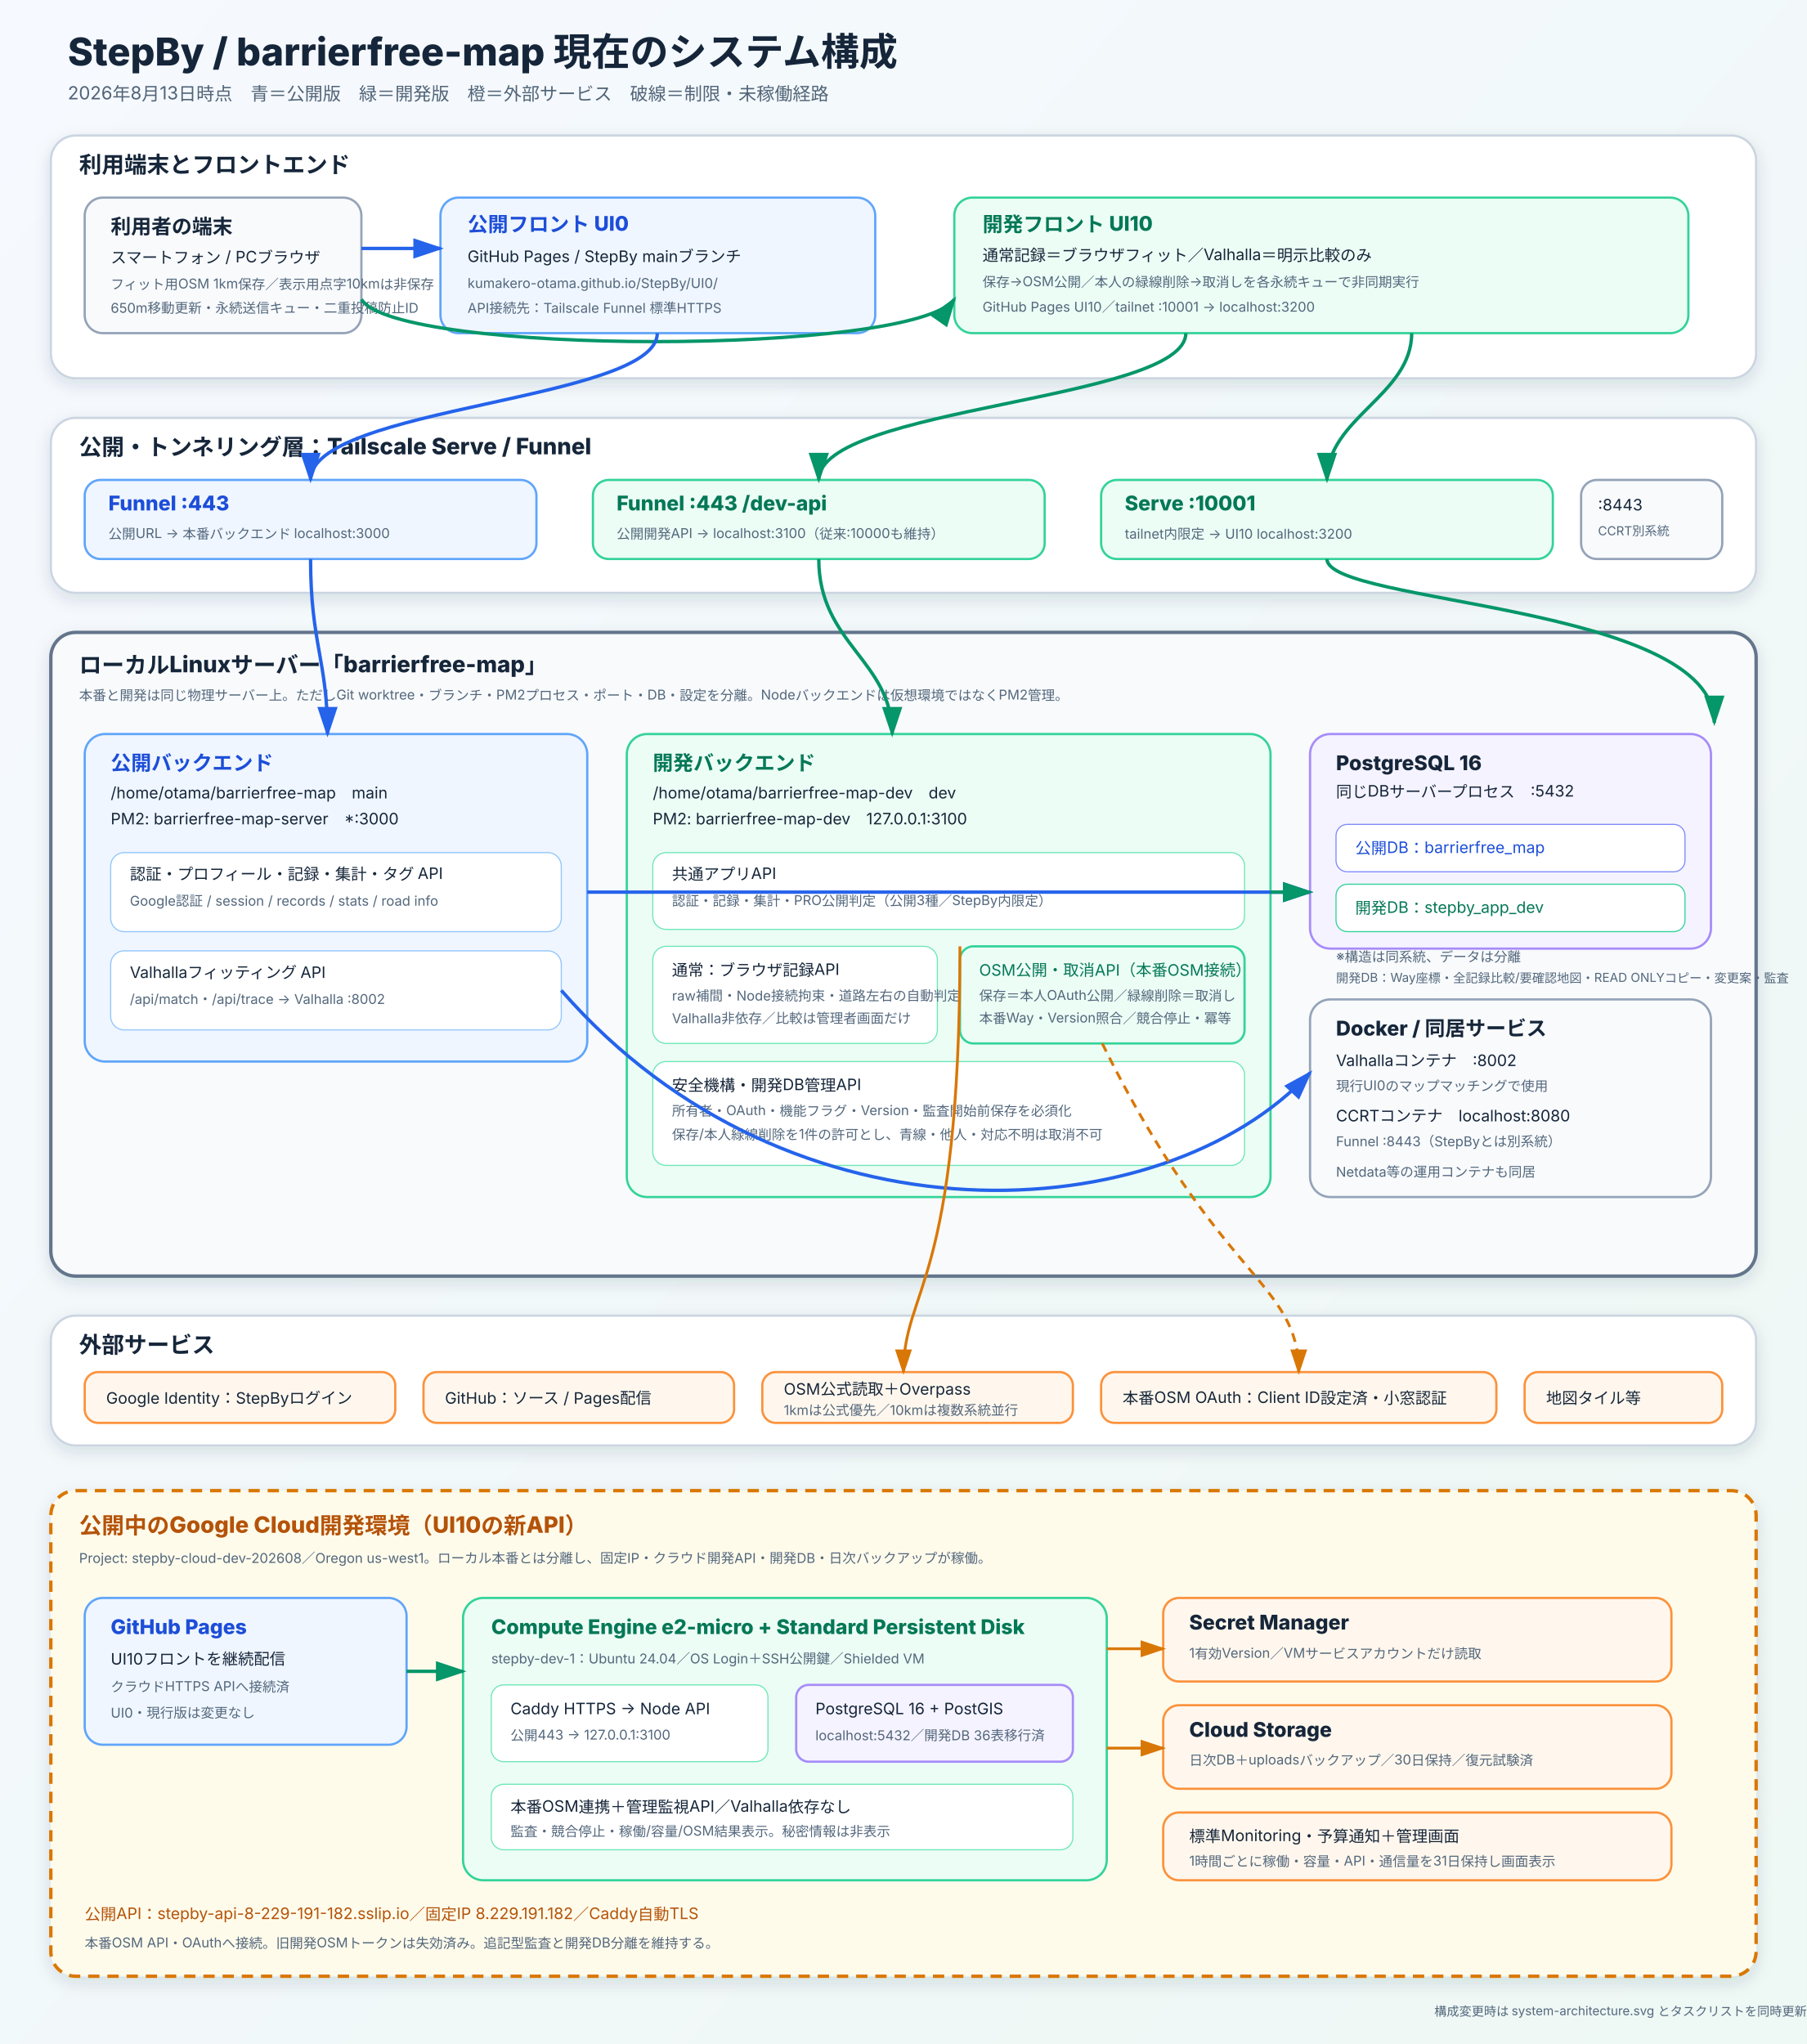
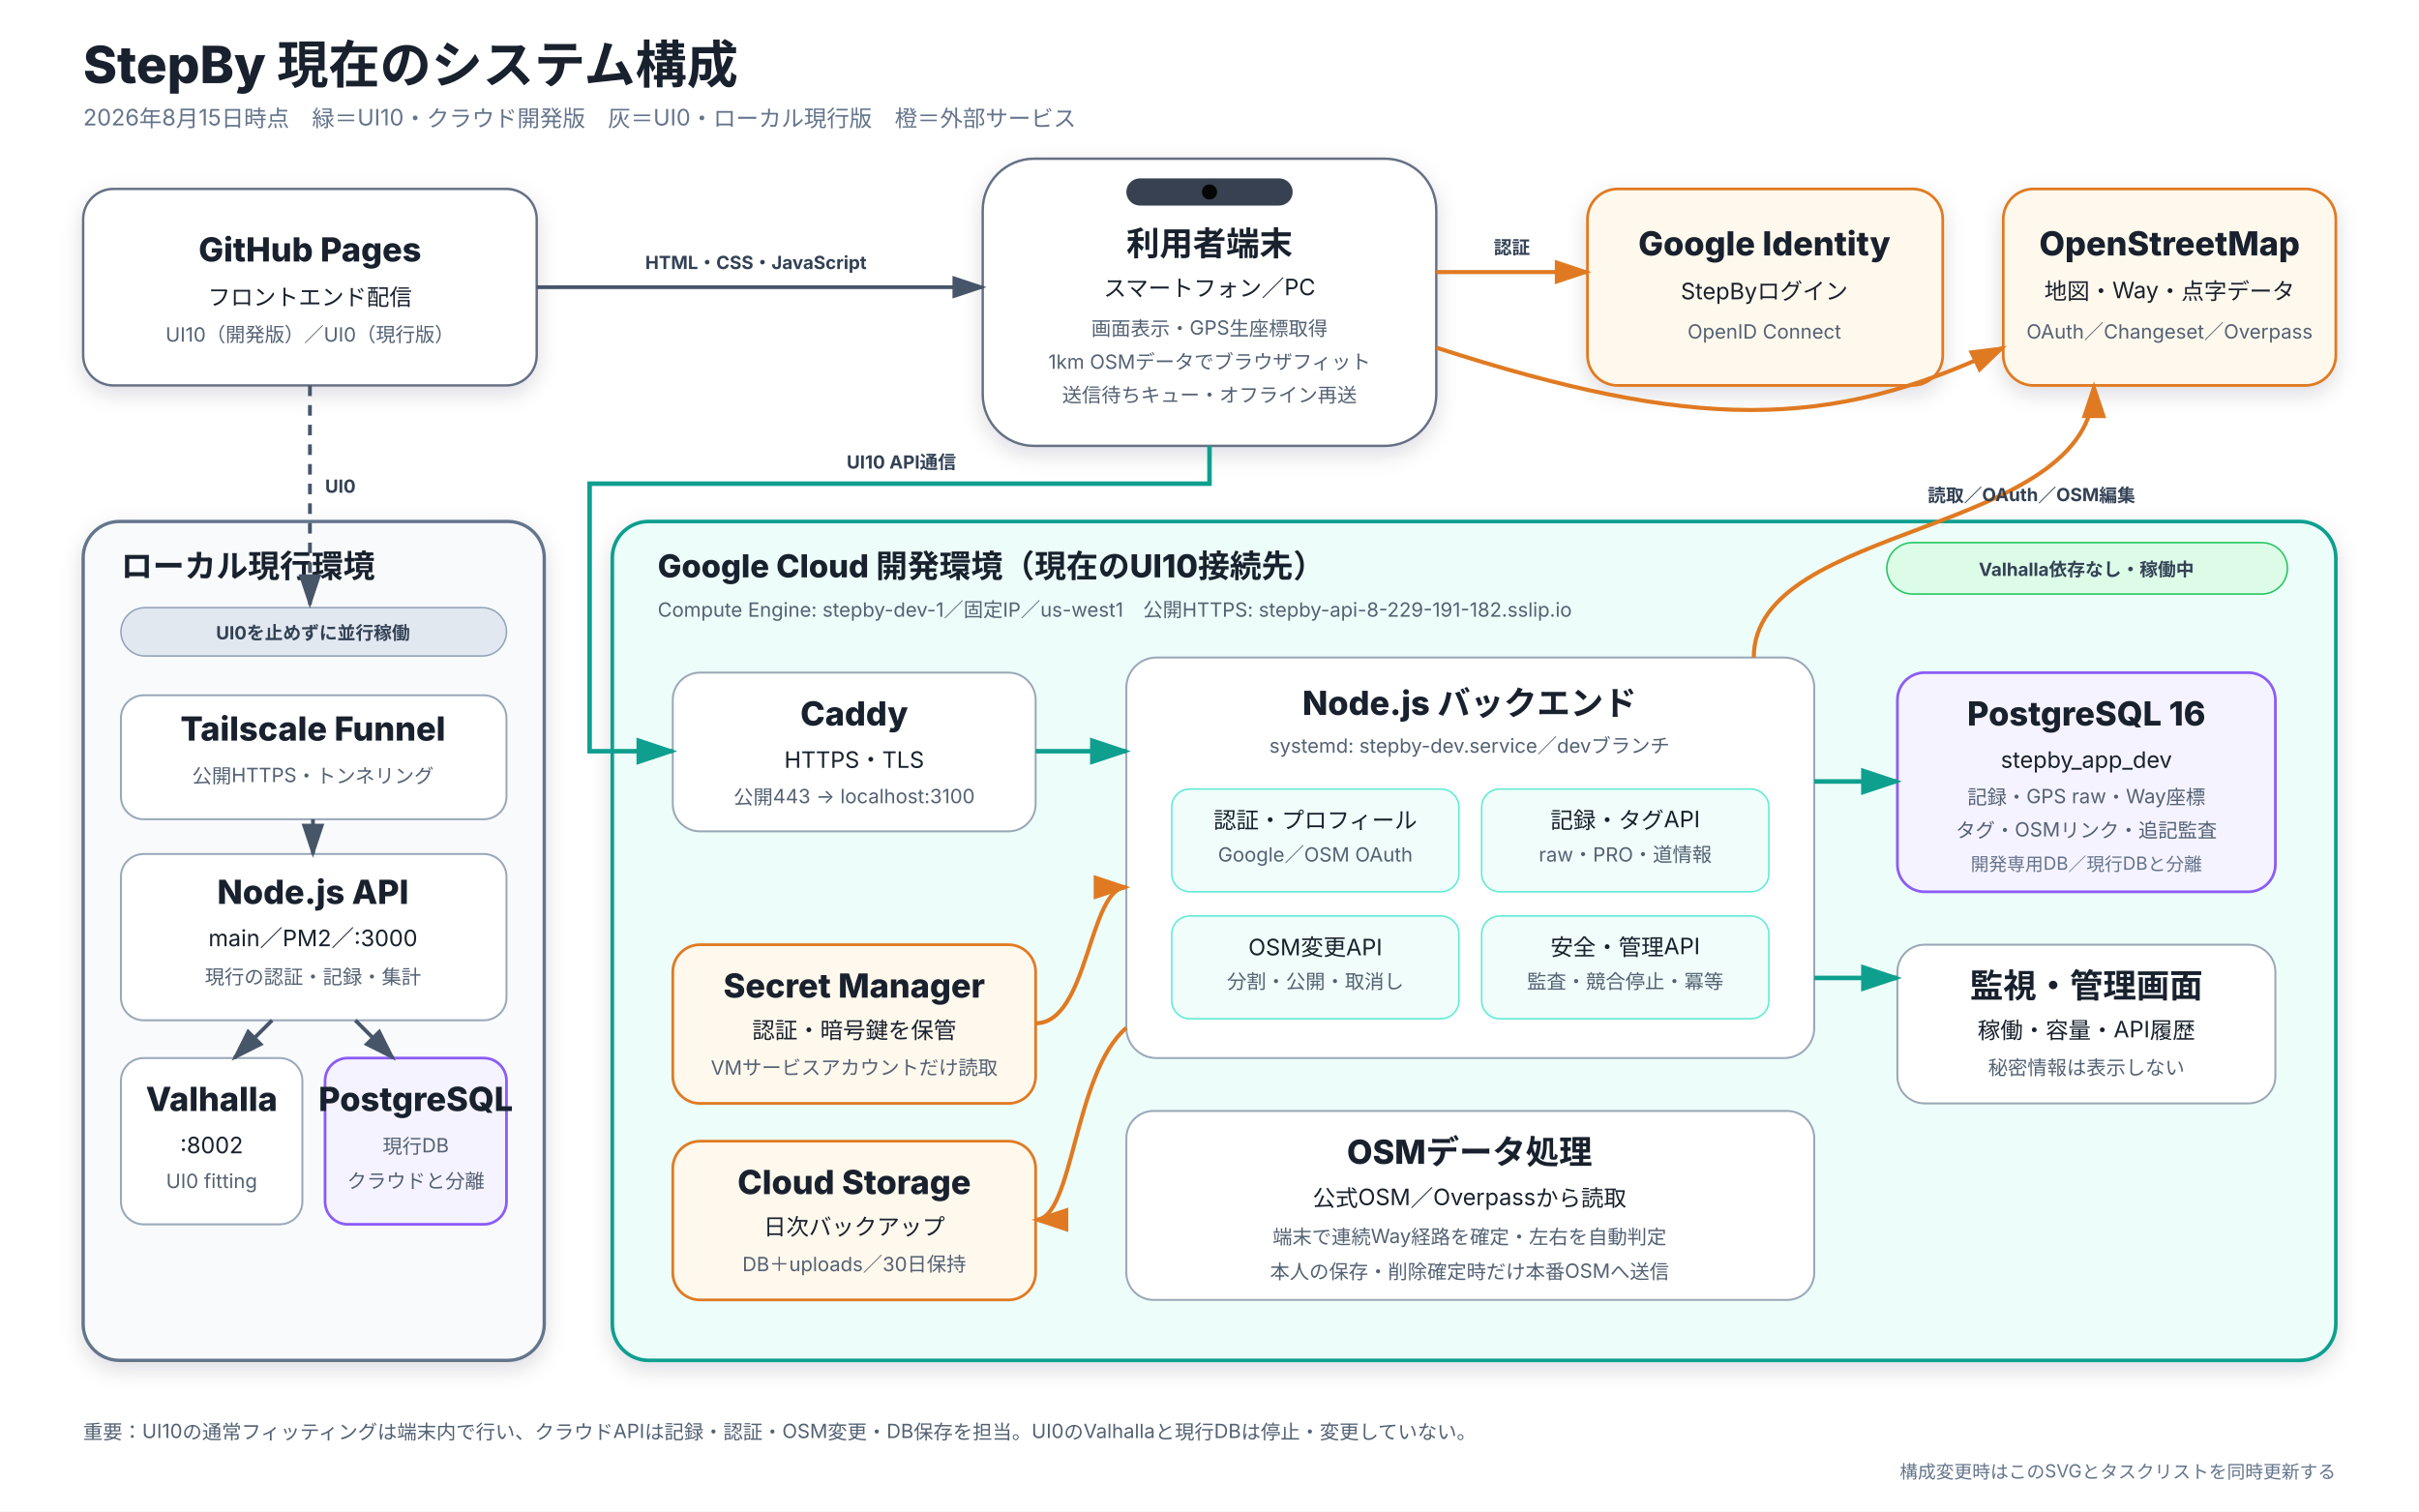
- <svg xmlns="http://www.w3.org/2000/svg" width="1600" height="1810" viewBox="0 0 1600 1810" role="img" aria-labelledby="title desc">
+ <svg xmlns="http://www.w3.org/2000/svg" width="1600" height="1000" viewBox="0 0 1600 1000" role="img" aria-labelledby="title desc">
  <defs>
-     <linearGradient id="bg" x1="0" y1="0" x2="1" y2="1">
-       <stop stop-color="#f6f9ff" />
-       <stop offset="1" stop-color="#eef8f4" />
-     </linearGradient>
-     <filter id="shadow" x="-20%" y="-20%" width="140%" height="140%">
-       <feDropShadow dx="0" dy="5" stdDeviation="7" flood-color="#19324d" flood-opacity=".13" />
+     <filter id="shadow" x="-20%" y="-20%" width="140%" height="150%">
+       <feDropShadow dx="0" dy="5" stdDeviation="7" flood-color="#0f172a" flood-opacity=".14" />
    </filter>
-     <marker id="arrowBlue" markerWidth="10" markerHeight="10" refX="8" refY="3" orient="auto">
-       <path d="M0,0 L0,6 L9,3 z" fill="#2563eb" />
+     <marker id="arrow" markerWidth="10" markerHeight="10" refX="8" refY="3" orient="auto">
+       <path d="M0 0v6l9-3z" fill="#475569" />
    </marker>
    <marker id="arrowGreen" markerWidth="10" markerHeight="10" refX="8" refY="3" orient="auto">
-       <path d="M0,0 L0,6 L9,3 z" fill="#059669" />
+       <path d="M0 0v6l9-3z" fill="#0f9f8f" />
    </marker>
    <marker id="arrowOrange" markerWidth="10" markerHeight="10" refX="8" refY="3" orient="auto">
-       <path d="M0,0 L0,6 L9,3 z" fill="#d97706" />
-     </marker>
-     <marker id="arrowGray" markerWidth="10" markerHeight="10" refX="8" refY="3" orient="auto">
-       <path d="M0,0 L0,6 L9,3 z" fill="#64748b" />
+       <path d="M0 0v6l9-3z" fill="#e07a22" />
    </marker>
    <style>
-       text{font-family:-apple-system,BlinkMacSystemFont,"Segoe UI","Noto Sans JP",sans-serif;fill:#16263a}
-       .title{font-size:34px;font-weight:800}.subtitle{font-size:16px;fill:#516477}.section{font-size:20px;font-weight:800}.boxTitle{font-size:18px;font-weight:800}.body{font-size:14px}.small{font-size:12px;fill:#53677c}.tiny{font-size:11px;fill:#53677c}.white{fill:#fff}.prodText{fill:#1d4ed8}.devText{fill:#047857}.warnText{fill:#b45309}.muted{fill:#64748b}
-       .outer{fill:#fff;stroke:#cbd5e1;stroke-width:2}.prod{fill:#eff6ff;stroke:#60a5fa;stroke-width:2}.dev{fill:#ecfdf5;stroke:#34d399;stroke-width:2}.db{fill:#f5f3ff;stroke:#a78bfa;stroke-width:2}.external{fill:#fff7ed;stroke:#fb923c;stroke-width:2}.infra{fill:#f8fafc;stroke:#94a3b8;stroke-width:2}.locked{fill:#fff7ed;stroke:#f59e0b;stroke-width:2;stroke-dasharray:7 5}.lineProd{fill:none;stroke:#2563eb;stroke-width:3;marker-end:url(#arrowBlue)}.lineDev{fill:none;stroke:#059669;stroke-width:3;marker-end:url(#arrowGreen)}.lineExt{fill:none;stroke:#d97706;stroke-width:2.5;marker-end:url(#arrowOrange)}.lineGray{fill:none;stroke:#64748b;stroke-width:2.5;marker-end:url(#arrowGray)}.dash{stroke-dasharray:8 6}.pill{rx:12;ry:12}
+       text{font-family:-apple-system,BlinkMacSystemFont,"Segoe UI","Noto Sans JP",sans-serif;fill:#18212d}
+       .title{font-size:34px;font-weight:800}.subtitle{font-size:15px;fill:#64748b}.section{font-size:21px;font-weight:800}.boxTitle{font-size:22px;font-weight:800}.body{font-size:15px}.small{font-size:13px;fill:#536173}.tiny{font-size:12px;fill:#64748b}.label{font-size:12px;font-weight:700;fill:#334155}
+       .card{fill:#fff;stroke:#667085;stroke-width:1.6}.cloud{fill:#edfdf9;stroke:#0f9f8f;stroke-width:2.4}.legacy{fill:#f8fafc;stroke:#64748b;stroke-width:2.2}.external{fill:#fff8ed;stroke:#e07a22;stroke-width:1.8}.db{fill:#f5f3ff;stroke:#8b5cf6;stroke-width:1.8}.inner{fill:#fff;stroke:#9aa8b8;stroke-width:1.3}.line{fill:none;stroke:#475569;stroke-width:2.5;marker-end:url(#arrow)}.lineGreen{fill:none;stroke:#0f9f8f;stroke-width:3;marker-end:url(#arrowGreen)}.lineOrange{fill:none;stroke:#e07a22;stroke-width:2.7;marker-end:url(#arrowOrange)}.dash{stroke-dasharray:7 6}.pill{fill:#dcfce7;stroke:#22c55e}.legacyPill{fill:#e2e8f0;stroke:#94a3b8}
    </style>
  </defs>
-   <rect width="1600" height="1810" fill="url(#bg)" />
-   <text x="60" y="58" class="title">StepBy / barrierfree-map 現在のシステム構成</text>
-   <text x="60" y="88" class="subtitle">2026年8月13日時点　青＝公開版　緑＝開発版　橙＝外部サービス　破線＝制限・未稼働経路</text>
-   <rect x="45" y="120" width="1510" height="215" rx="22" class="outer" filter="url(#shadow)" />
-   <text x="70" y="153" class="section">利用端末とフロントエンド</text>
-   <rect x="75" y="175" width="245" height="120" rx="16" class="infra" />
-   <text x="98" y="207" class="boxTitle">利用者の端末</text>
-   <text x="98" y="233" class="body">スマートフォン / PCブラウザ</text>
-   <text x="98" y="256" class="small">フィット用OSM 1km保存／表示用点字10kmは非保存</text>
-   <text x="98" y="277" class="small">650m移動更新・永続送信キュー・二重投稿防止ID</text>
-   <rect x="390" y="175" width="385" height="120" rx="16" class="prod" />
-   <text x="414" y="205" class="boxTitle prodText">公開フロント UI0</text>
-   <text x="414" y="232" class="body">GitHub Pages / StepBy mainブランチ</text>
-   <text x="414" y="255" class="small">kumakero-otama.github.io/StepBy/UI0/</text>
-   <text x="414" y="277" class="small">API接続先：Tailscale Funnel 標準HTTPS</text>
-   <rect x="845" y="175" width="650" height="120" rx="16" class="dev" />
-   <text x="870" y="205" class="boxTitle devText">開発フロント UI10</text>
-   <text x="870" y="231" class="body">通常記録＝ブラウザフィット／Valhalla＝明示比較のみ</text>
-   <text x="870" y="254" class="small">保存→OSM公開／本人の緑線削除→取消しを各永続キューで非同期実行</text>
-   <text x="870" y="276" class="small">GitHub Pages UI10／tailnet :10001 → localhost:3200</text>
-   <path d="M320 220 H390" class="lineProd" />
-   <path d="M320 265 C350 315 810 315 845 265" class="lineDev" />
-   <rect x="45" y="370" width="1510" height="155" rx="22" class="outer" filter="url(#shadow)" />
-   <text x="70" y="403" class="section">公開・トンネリング層：Tailscale Serve / Funnel</text>
-   <rect x="75" y="425" width="400" height="70" rx="14" class="prod" />
-   <text x="96" y="452" class="boxTitle prodText">Funnel :443</text>
-   <text x="96" y="477" class="small">公開URL → 本番バックエンド localhost:3000</text>
-   <rect x="525" y="425" width="400" height="70" rx="14" class="dev" />
-   <text x="546" y="452" class="boxTitle devText">Funnel :443 /dev-api</text>
-   <text x="546" y="477" class="small">公開開発API → localhost:3100（従来:10000も維持）</text>
-   <rect x="975" y="425" width="400" height="70" rx="14" class="dev" />
-   <text x="996" y="452" class="boxTitle devText">Serve :10001</text>
-   <text x="996" y="477" class="small">tailnet内限定 → UI10 localhost:3200</text>
-   <rect x="1400" y="425" width="125" height="70" rx="14" class="infra" />
-   <text x="1415" y="452" class="body">:8443</text>
-   <text x="1415" y="474" class="tiny">CCRT別系統</text>
-   <rect x="45" y="560" width="1510" height="570" rx="22" fill="#f8fafc" stroke="#64748b" stroke-width="3" filter="url(#shadow)" />
-   <text x="70" y="596" class="section">ローカルLinuxサーバー「barrierfree-map」</text>
-   <text x="70" y="620" class="small">本番と開発は同じ物理サーバー上。ただしGit worktree・ブランチ・PM2プロセス・ポート・DB・設定を分離。Nodeバックエンドは仮想環境ではなくPM2管理。</text>
-   <rect x="75" y="650" width="445" height="290" rx="18" class="prod" />
-   <text x="98" y="682" class="boxTitle prodText">公開バックエンド</text>
-   <text x="98" y="707" class="body">/home/otama/barrierfree-map　main</text>
-   <text x="98" y="730" class="body">PM2: barrierfree-map-server　*:3000</text>
-   <rect x="98" y="755" width="399" height="70" rx="12" fill="#fff" stroke="#93c5fd" />
-   <text x="115" y="779" class="body">認証・プロフィール・記録・集計・タグ API</text>
-   <text x="115" y="802" class="small">Google認証 / session / records / stats / road info</text>
-   <rect x="98" y="842" width="399" height="70" rx="12" fill="#fff" stroke="#93c5fd" />
-   <text x="115" y="866" class="body">Valhallaフィッティング API</text>
-   <text x="115" y="889" class="small">/api/match・/api/trace → Valhalla :8002</text>
-   <rect x="555" y="650" width="570" height="410" rx="18" class="dev" />
-   <text x="578" y="682" class="boxTitle devText">開発バックエンド</text>
-   <text x="578" y="707" class="body">/home/otama/barrierfree-map-dev　dev</text>
-   <text x="578" y="730" class="body">PM2: barrierfree-map-dev　127.0.0.1:3100</text>
-   <rect x="578" y="755" width="524" height="68" rx="12" fill="#fff" stroke="#6ee7b7" />
-   <text x="595" y="779" class="body">共通アプリAPI</text>
-   <text x="595" y="802" class="small">認証・記録・集計・PRO公開判定（公開3種／StepBy内限定）</text>
-   <rect x="578" y="838" width="252" height="86" rx="12" fill="#fff" stroke="#6ee7b7" />
-   <text x="595" y="864" class="body">通常：ブラウザ記録API</text>
-   <text x="595" y="886" class="small">raw補間・Node接続拘束・道路左右の自動判定</text>
-   <text x="595" y="906" class="small">Valhalla非依存／比較は管理者画面だけ</text>
-   <rect x="850" y="838" width="252" height="86" rx="12" class="dev" />
-   <text x="867" y="864" class="body devText">OSM公開・取消API（本番OSM接続）</text>
-   <text x="867" y="886" class="small">保存＝本人OAuth公開／緑線削除＝取消し</text>
-   <text x="867" y="906" class="small">本番Way・Version照合／競合停止・冪等</text>
-   <rect x="578" y="940" width="524" height="92" rx="12" fill="#fff" stroke="#6ee7b7" />
-   <text x="595" y="966" class="body">安全機構・開発DB管理API</text>
-   <text x="595" y="988" class="small">所有者・OAuth・機能フラグ・Version・監査開始前保存を必須化</text>
-   <text x="595" y="1009" class="small">保存/本人緑線削除を1件の許可とし、青線・他人・対応不明は取消不可</text>
-   <rect x="1160" y="650" width="355" height="190" rx="18" class="db" />
-   <text x="1183" y="682" class="boxTitle">PostgreSQL 16</text>
-   <text x="1183" y="706" class="body">同じDBサーバープロセス　:5432</text>
-   <rect x="1183" y="730" width="309" height="42" rx="10" fill="#fff" stroke="#818cf8" />
-   <text x="1200" y="756" class="body prodText">公開DB：barrierfree_map</text>
-   <rect x="1183" y="783" width="309" height="42" rx="10" fill="#fff" stroke="#34d399" />
-   <text x="1200" y="809" class="body devText">開発DB：stepby_app_dev</text>
-   <text x="1183" y="851" class="small">※構造は同系統、データは分離</text>
-   <text x="1183" y="870" class="tiny">開発DB：Way座標・全記録比較/要確認地図・READ ONLYコピー・変更案・監査</text>
-   <rect x="1160" y="885" width="355" height="175" rx="18" class="infra" />
-   <text x="1183" y="917" class="boxTitle">Docker / 同居サービス</text>
-   <text x="1183" y="944" class="body">Valhallaコンテナ　:8002</text>
-   <text x="1183" y="966" class="small">現行UI0のマップマッチングで使用</text>
-   <text x="1183" y="993" class="body">CCRTコンテナ　localhost:8080</text>
-   <text x="1183" y="1015" class="small">Funnel :8443（StepByとは別系統）</text>
-   <text x="1183" y="1042" class="small">Netdata等の運用コンテナも同居</text>
-   <path d="M520 790 H1160" class="lineProd" />
-   <path d="M1125 790 H1160" class="lineDev" />
-   <path d="M497 877 C700 1110 1030 1090 1160 950" class="lineProd" />
-   <rect x="45" y="1165" width="1510" height="115" rx="22" class="outer" filter="url(#shadow)" />
-   <text x="70" y="1198" class="section">外部サービス</text>
-   <rect x="75" y="1215" width="275" height="45" rx="12" class="external" />
-   <text x="94" y="1243" class="body">Google Identity：StepByログイン</text>
-   <rect x="375" y="1215" width="275" height="45" rx="12" class="external" />
-   <text x="394" y="1243" class="body">GitHub：ソース / Pages配信</text>
-   <rect x="675" y="1215" width="275" height="45" rx="12" class="external" />
-   <text x="694" y="1235" class="body">OSM公式読取＋Overpass</text>
-   <text x="694" y="1253" class="small">1kmは公式優先／10kmは複数系統並行</text>
-   <rect x="975" y="1215" width="350" height="45" rx="12" class="external" />
-   <text x="994" y="1243" class="body">本番OSM OAuth：Client ID設定済・小窓認証</text>
-   <rect x="1350" y="1215" width="175" height="45" rx="12" class="external" />
-   <text x="1369" y="1243" class="body">地図タイル等</text>
-   <path d="M850 838 C850 1140 800 1140 800 1215" class="lineExt" />
-   <path d="M976 924 C1080 1135 1150 1135 1150 1215" class="lineExt dash" />
-   <path d="M582 295 C582 355 275 360 275 425" class="lineProd" />
-   <path d="M1050 295 C1050 355 725 360 725 425" class="lineDev" />
-   <path d="M1250 295 C1250 350 1175 370 1175 425" class="lineDev" />
-   <path d="M275 495 C275 570 290 585 290 650" class="lineProd" />
-   <path d="M725 495 C725 570 790 585 790 650" class="lineDev" />
-   <path d="M1175 495 C1175 535 1518 535 1518 640" class="lineDev" />
-   <rect x="45" y="1320" width="1510" height="430" rx="22" fill="#fffbeb" stroke="#d97706" stroke-width="3" stroke-dasharray="10 7" filter="url(#shadow)" />
-   <text x="70" y="1358" class="section warnText">公開中のGoogle Cloud開発環境（UI10の新API）</text>
-   <text x="70" y="1384" class="small">Project: stepby-cloud-dev-202608／Oregon us-west1。ローカル本番とは分離し、固定IP・クラウド開発API・開発DB・日次バックアップが稼働。</text>
-   <rect x="75" y="1415" width="285" height="130" rx="16" class="prod" />
-   <text x="98" y="1447" class="boxTitle prodText">GitHub Pages</text>
-   <text x="98" y="1474" class="body">UI10フロントを継続配信</text>
-   <text x="98" y="1498" class="small">クラウドHTTPS APIへ接続済</text>
-   <text x="98" y="1521" class="small">UI0・現行版は変更なし</text>
-   <rect x="410" y="1415" width="570" height="250" rx="18" class="dev" />
-   <text x="435" y="1447" class="boxTitle devText">Compute Engine e2-micro + Standard Persistent Disk</text>
-   <text x="435" y="1473" class="small">stepby-dev-1：Ubuntu 24.04／OS Login＋SSH公開鍵／Shielded VM</text>
-   <rect x="435" y="1492" width="245" height="68" rx="11" fill="#fff" stroke="#6ee7b7" />
-   <text x="452" y="1518" class="body">Caddy HTTPS → Node API</text>
-   <text x="452" y="1541" class="small">公開443 → 127.0.0.1:3100</text>
-   <rect x="705" y="1492" width="245" height="68" rx="11" class="db" />
-   <text x="722" y="1518" class="body">PostgreSQL 16 + PostGIS</text>
-   <text x="722" y="1541" class="small">localhost:5432／開発DB 36表移行済</text>
-   <rect x="435" y="1580" width="515" height="58" rx="11" fill="#fff" stroke="#6ee7b7" />
-   <text x="452" y="1605" class="body">本番OSM連携＋管理監視API／Valhalla依存なし</text>
-   <text x="452" y="1626" class="small">監査・競合停止・稼働/容量/OSM結果表示。秘密情報は非表示</text>
-   <rect x="1030" y="1415" width="450" height="74" rx="14" class="external" />
-   <text x="1053" y="1443" class="boxTitle">Secret Manager</text>
-   <text x="1053" y="1468" class="small">1有効Version／VMサービスアカウントだけ読取</text>
-   <rect x="1030" y="1510" width="450" height="74" rx="14" class="external" />
-   <text x="1053" y="1538" class="boxTitle">Cloud Storage</text>
-   <text x="1053" y="1563" class="small">日次DB＋uploadsバックアップ／30日保持／復元試験済</text>
-   <rect x="1030" y="1605" width="450" height="60" rx="14" class="external" />
-   <text x="1053" y="1631" class="body">標準Monitoring・予算通知＋管理画面</text>
-   <text x="1053" y="1652" class="small">1時間ごとに稼働・容量・API・通信量を31日保持し画面表示</text>
-   <path d="M360 1480 H410" class="lineDev" />
-   <path d="M980 1460 H1030" class="lineExt" />
-   <path d="M980 1548 H1030" class="lineExt" />
-   <text x="75" y="1700" class="body warnText">公開API：stepby-api-8-229-191-182.sslip.io／固定IP 8.229.191.182／Caddy自動TLS</text>
-   <text x="75" y="1725" class="small">本番OSM API・OAuthへ接続。旧開発OSMトークンは失効済み。追記型監査と開発DB分離を維持する。</text>
-   <text x="1270" y="1785" class="tiny">構成変更時は system-architecture.svg とタスクリストを同時更新する</text>
+   <rect width="1600" height="1000" fill="#fff" />
+   <text x="55" y="55" class="title">StepBy 現在のシステム構成</text>
+   <text x="55" y="83" class="subtitle">2026年8月15日時点　緑＝UI10・クラウド開発版　灰＝UI0・ローカル現行版　橙＝外部サービス</text>
+   <rect x="55" y="125" width="300" height="130" rx="20" class="card" filter="url(#shadow)" />
+   <text x="205" y="173" text-anchor="middle" class="boxTitle">GitHub Pages</text>
+   <text x="205" y="202" text-anchor="middle" class="body">フロントエンド配信</text>
+   <text x="205" y="226" text-anchor="middle" class="small">UI10（開発版）／UI0（現行版）</text>
+   <rect x="650" y="105" width="300" height="190" rx="34" class="card" filter="url(#shadow)" />
+   <rect x="745" y="118" width="110" height="18" rx="9" fill="#374151" />
+   <circle cx="800" cy="127" r="5" fill="#050505" />
+   <text x="800" y="169" text-anchor="middle" class="boxTitle">利用者端末</text>
+   <text x="800" y="196" text-anchor="middle" class="body">スマートフォン／PC</text>
+   <text x="800" y="222" text-anchor="middle" class="small">画面表示・GPS生座標取得</text>
+   <text x="800" y="244" text-anchor="middle" class="small">1km OSMデータでブラウザフィット</text>
+   <text x="800" y="266" text-anchor="middle" class="small">送信待ちキュー・オフライン再送</text>
+   <rect x="1050" y="125" width="235" height="130" rx="20" class="external" filter="url(#shadow)" />
+   <text x="1167" y="169" text-anchor="middle" class="boxTitle">Google Identity</text>
+   <text x="1167" y="198" text-anchor="middle" class="body">StepByログイン</text>
+   <text x="1167" y="224" text-anchor="middle" class="small">OpenID Connect</text>
+   <rect x="1325" y="125" width="220" height="130" rx="20" class="external" filter="url(#shadow)" />
+   <text x="1435" y="169" text-anchor="middle" class="boxTitle">OpenStreetMap</text>
+   <text x="1435" y="198" text-anchor="middle" class="body">地図・Way・点字データ</text>
+   <text x="1435" y="224" text-anchor="middle" class="small">OAuth／Changeset／Overpass</text>
+   <path d="M355 190H650" class="line" />
+   <path d="M950 180h100" class="lineOrange" />
+   <path d="M950 230c170 55 260 55 375 0" class="lineOrange" />
+   <text x="500" y="178" text-anchor="middle" class="label">HTML・CSS・JavaScript</text>
+   <text x="1000" y="168" text-anchor="middle" class="label">認証</text>
+   <rect x="405" y="345" width="1140" height="555" rx="24" class="cloud" filter="url(#shadow)" />
+   <text x="435" y="382" class="section">Google Cloud 開発環境（現在のUI10接続先）</text>
+   <rect x="1248" y="359" width="265" height="34" rx="17" class="pill" />
+   <text x="1380" y="381" text-anchor="middle" class="label">Valhalla依存なし・稼働中</text>
+   <text x="435" y="408" class="small">Compute Engine: stepby-dev-1／固定IP／us-west1　公開HTTPS: stepby-api-8-229-191-182.sslip.io</text>
+   <rect x="445" y="445" width="240" height="105" rx="18" class="inner" />
+   <text x="565" y="480" text-anchor="middle" class="boxTitle">Caddy</text>
+   <text x="565" y="508" text-anchor="middle" class="body">HTTPS・TLS</text>
+   <text x="565" y="532" text-anchor="middle" class="small">公開443 → localhost:3100</text>
+   <rect x="745" y="435" width="455" height="265" rx="20" class="inner" />
+   <text x="972" y="473" text-anchor="middle" class="boxTitle">Node.js バックエンド</text>
+   <text x="972" y="498" text-anchor="middle" class="small">systemd: stepby-dev.service／devブランチ</text>
+   <rect x="775" y="522" width="190" height="68" rx="12" fill="#f0fdfa" stroke="#5eead4" />
+   <text x="870" y="548" text-anchor="middle" class="body">認証・プロフィール</text>
+   <text x="870" y="570" text-anchor="middle" class="small">Google／OSM OAuth</text>
+   <rect x="980" y="522" width="190" height="68" rx="12" fill="#f0fdfa" stroke="#5eead4" />
+   <text x="1075" y="548" text-anchor="middle" class="body">記録・タグAPI</text>
+   <text x="1075" y="570" text-anchor="middle" class="small">raw・PRO・道情報</text>
+   <rect x="775" y="606" width="190" height="68" rx="12" fill="#f0fdfa" stroke="#5eead4" />
+   <text x="870" y="632" text-anchor="middle" class="body">OSM変更API</text>
+   <text x="870" y="654" text-anchor="middle" class="small">分割・公開・取消し</text>
+   <rect x="980" y="606" width="190" height="68" rx="12" fill="#f0fdfa" stroke="#5eead4" />
+   <text x="1075" y="632" text-anchor="middle" class="body">安全・管理API</text>
+   <text x="1075" y="654" text-anchor="middle" class="small">監査・競合停止・冪等</text>
+   <rect x="1255" y="445" width="250" height="145" rx="18" class="db" />
+   <text x="1380" y="480" text-anchor="middle" class="boxTitle">PostgreSQL 16</text>
+   <text x="1380" y="508" text-anchor="middle" class="body">stepby_app_dev</text>
+   <text x="1380" y="532" text-anchor="middle" class="small">記録・GPS raw・Way座標</text>
+   <text x="1380" y="554" text-anchor="middle" class="small">タグ・OSMリンク・追記監査</text>
+   <text x="1380" y="576" text-anchor="middle" class="tiny">開発専用DB／現行DBと分離</text>
+   <rect x="445" y="625" width="240" height="105" rx="18" class="external" />
+   <text x="565" y="660" text-anchor="middle" class="boxTitle">Secret Manager</text>
+   <text x="565" y="687" text-anchor="middle" class="body">認証・暗号鍵を保管</text>
+   <text x="565" y="711" text-anchor="middle" class="small">VMサービスアカウントだけ読取</text>
+   <rect x="445" y="755" width="240" height="105" rx="18" class="external" />
+   <text x="565" y="790" text-anchor="middle" class="boxTitle">Cloud Storage</text>
+   <text x="565" y="817" text-anchor="middle" class="body">日次バックアップ</text>
+   <text x="565" y="841" text-anchor="middle" class="small">DB＋uploads／30日保持</text>
+   <rect x="745" y="735" width="455" height="125" rx="18" class="inner" />
+   <text x="972" y="770" text-anchor="middle" class="boxTitle">OSMデータ処理</text>
+   <text x="972" y="798" text-anchor="middle" class="body">公式OSM／Overpassから読取</text>
+   <text x="972" y="823" text-anchor="middle" class="small">端末で連続Way経路を確定・左右を自動判定</text>
+   <text x="972" y="846" text-anchor="middle" class="small">本人の保存・削除確定時だけ本番OSMへ送信</text>
+   <rect x="1255" y="625" width="250" height="105" rx="18" class="inner" />
+   <text x="1380" y="660" text-anchor="middle" class="boxTitle">監視・管理画面</text>
+   <text x="1380" y="687" text-anchor="middle" class="body">稼働・容量・API履歴</text>
+   <text x="1380" y="711" text-anchor="middle" class="small">秘密情報は表示しない</text>
+   <path d="M685 497h60" class="lineGreen" />
+   <path d="M1200 517h55" class="lineGreen" />
+   <path d="M685 677c35 0 35-90 60-90" class="lineOrange" />
+   <path d="M745 680c-35 30-35 127-60 127" class="lineOrange" />
+   <path d="M1200 647h55" class="lineGreen" />
+   <path d="M800 295v25H390v177h55" class="lineGreen" />
+   <text x="560" y="310" class="label">UI10 API通信</text>
+   <path d="M1160 435c0-90 225-80 225-180" class="lineOrange" />
+   <text x="1275" y="332" class="label">読取／OAuth／OSM編集</text>
+   <rect x="55" y="345" width="305" height="555" rx="24" class="legacy" filter="url(#shadow)" />
+   <text x="80" y="382" class="section">ローカル現行環境</text>
+   <rect x="80" y="402" width="255" height="32" rx="16" class="legacyPill" />
+   <text x="207" y="423" text-anchor="middle" class="label">UI0を止めずに並行稼働</text>
+   <rect x="80" y="460" width="255" height="82" rx="15" class="inner" />
+   <text x="207" y="490" text-anchor="middle" class="boxTitle">Tailscale Funnel</text>
+   <text x="207" y="518" text-anchor="middle" class="small">公開HTTPS・トンネリング</text>
+   <rect x="80" y="565" width="255" height="110" rx="15" class="inner" />
+   <text x="207" y="598" text-anchor="middle" class="boxTitle">Node.js API</text>
+   <text x="207" y="626" text-anchor="middle" class="body">main／PM2／:3000</text>
+   <text x="207" y="651" text-anchor="middle" class="small">現行の認証・記録・集計</text>
+   <rect x="80" y="700" width="120" height="110" rx="15" class="inner" />
+   <text x="140" y="735" text-anchor="middle" class="boxTitle">Valhalla</text>
+   <text x="140" y="763" text-anchor="middle" class="body">:8002</text>
+   <text x="140" y="786" text-anchor="middle" class="small">UI0 fitting</text>
+   <rect x="215" y="700" width="120" height="110" rx="15" class="db" />
+   <text x="275" y="735" text-anchor="middle" class="boxTitle">PostgreSQL</text>
+   <text x="275" y="763" text-anchor="middle" class="small">現行DB</text>
+   <text x="275" y="786" text-anchor="middle" class="small">クラウドと分離</text>
+   <path d="M207 542v23" class="line" />
+   <path d="M180 675l-25 25" class="line" />
+   <path d="M235 675l25 25" class="line" />
+   <path d="M205 255v145" class="line dash" />
+   <text x="215" y="326" class="label">UI0</text>
+   <text x="55" y="952" class="small">重要：UI10の通常フィッティングは端末内で行い、クラウドAPIは記録・認証・OSM変更・DB保存を担当。UI0のValhallaと現行DBは停止・変更していない。</text>
+   <text x="1545" y="978" text-anchor="end" class="tiny">構成変更時はこのSVGとタスクリストを同時更新する</text>
</svg>
